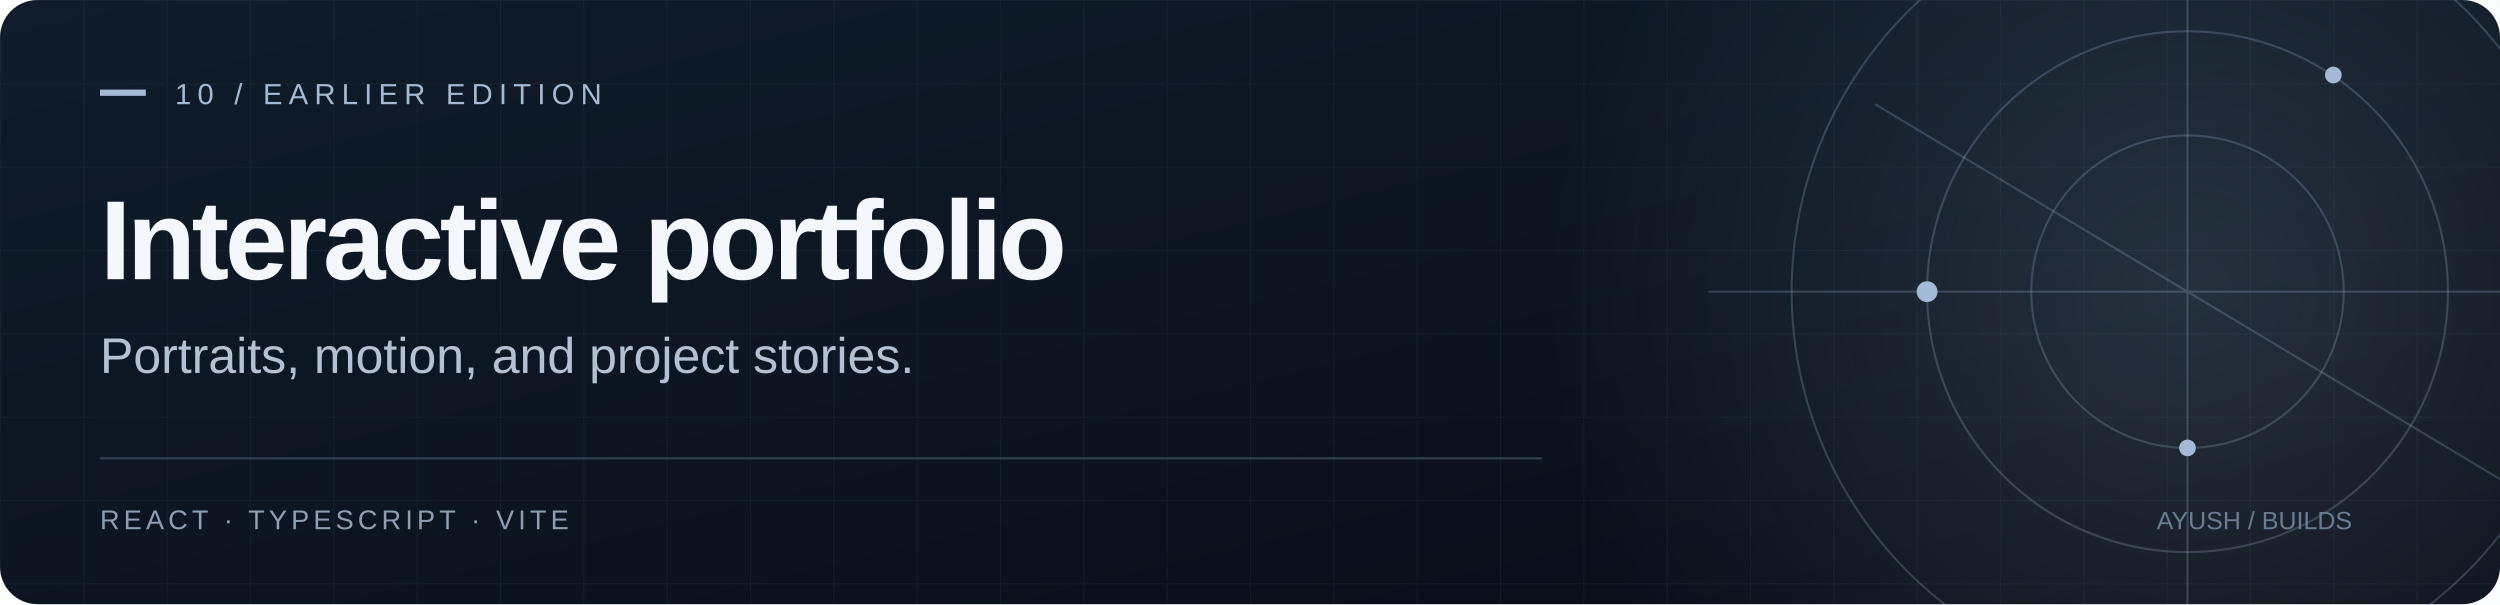
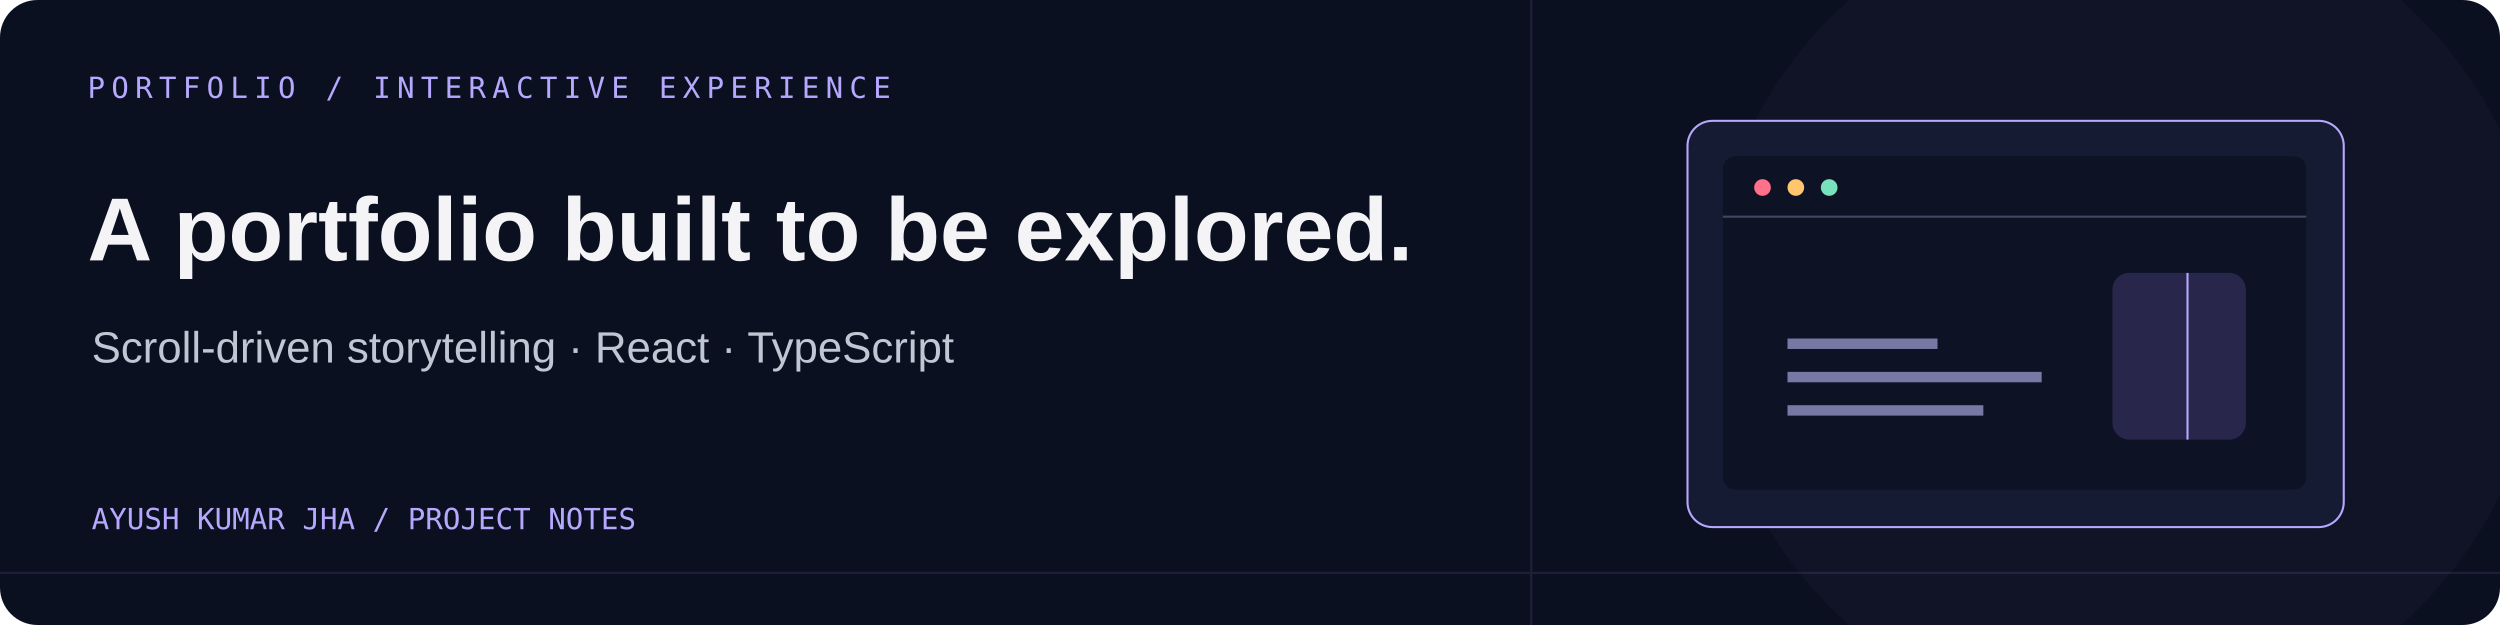
- <svg xmlns="http://www.w3.org/2000/svg" width="1200" height="290" viewBox="0 0 1200 290" role="img" aria-label="Interactive portfolio — Portraits, motion, and project stories.">
-   <defs>
-     <linearGradient id="bg" x2="1" y2="1">
-       <stop stop-color="#101c2b" />
-       <stop offset="1" stop-color="#080d16" />
-     </linearGradient>
-     <radialGradient id="light">
-       <stop stop-color="#a4bad4" stop-opacity=".18" />
-       <stop offset="1" stop-color="#a4bad4" stop-opacity="0" />
-     </radialGradient>
-     <pattern id="grid" width="40" height="40" patternUnits="userSpaceOnUse">
-       <path d="M40 0H0V40" fill="none" stroke="#8295ac" stroke-opacity=".08" />
-     </pattern>
-   </defs>
-   <rect width="1200" height="100%" rx="18" fill="url(#bg)" />
-   <rect width="1200" height="100%" rx="18" fill="url(#grid)" />
-   <circle cx="1050" cy="140" r="310" fill="url(#light)" />
-   <g fill="none" stroke="#a4bad4" stroke-opacity=".24">
-     <circle cx="1050" cy="140" r="75" />
-     <circle cx="1050" cy="140" r="125" />
-     <circle cx="1050" cy="140" r="190" />
-     <path d="M820 140h380M1050 0v290M900 50l300 180" />
-   </g>
-   <g fill="#a4bad4">
-     <circle cx="925" cy="140" r="5" />
-     <circle cx="1120" cy="36" r="4" />
-     <circle cx="1050" cy="215" r="4" />
-     <rect x="48" y="43" width="22" height="3" />
-   </g>
-   <g font-family="Segoe UI,Arial,sans-serif">
-     <text x="84" y="50" font-size="14" letter-spacing="3" fill="#a4bad4">10 / EARLIER EDITION</text>
-     <text x="48" y="134" font-size="54" font-weight="700" letter-spacing="-2" fill="#f4f7fc">Interactive portfolio</text>
-     <text x="48" y="179" font-size="24" font-weight="400" letter-spacing="0" fill="#b4c1d2">Portraits, motion, and project stories.</text>
-     <path d="M48 220H740" stroke="#344153" />
-     <text x="48" y="254" font-size="13" letter-spacing="2" fill="#8e9eb3">REACT · TYPESCRIPT · VITE</text>
-     <text x="1129" y="254" font-size="12" text-anchor="end" fill="#687c93">AYUSH / BUILDS</text>
-   </g>
+ <svg xmlns="http://www.w3.org/2000/svg" width="1200" height="300" viewBox="0 0 1200 300">
+   <style>text{font-family:Segoe UI,Arial,sans-serif}.mono{font-family:Consolas,monospace}@media(prefers-reduced-motion:reduce){animate{display:none}}</style>
+   <rect width="1200" height="300" rx="18" fill="#0b1020" />
+   <path d="M0 275H1200M735 0v300" stroke="#b7a8ff" stroke-opacity=".11" />
+   <circle cx="1020" cy="150" r="200" fill="#b7a8ff" opacity=".035" />
+   <text x="42" y="47" fill="#b7a8ff" font-size="14" letter-spacing="3" class="mono">PORTFOLIO / INTERACTIVE EXPERIENCE</text>
+   <text x="42" y="125" fill="#f4f4f6" font-size="43" font-weight="700">A portfolio built to be explored.</text>
+   <text x="44" y="174" fill="#c0c6d2" font-size="21">Scroll-driven storytelling · React · TypeScript</text>
+   <text x="44" y="254" fill="#b7a8ff" font-size="14" class="mono">AYUSH KUMAR JHA / PROJECT NOTES</text>
+   <rect x="810" y="58" width="315" height="195" rx="12" fill="#141b32" stroke="#b7a8ff" />
+   <rect x="827" y="75" width="280" height="160" rx="6" fill="#0d1325" />
+   <path d="M827 104h280" stroke="#414665" />
+   <circle cx="846" cy="90" r="4" fill="#ff718b" />
+   <circle cx="862" cy="90" r="4" fill="#ffc66d" />
+   <circle cx="878" cy="90" r="4" fill="#78e2bd" />
+   <path d="M858 165h72m-72 16h122m-122 16h94" stroke="#7779a5" stroke-width="5" />
+   <rect x="1014" y="131" width="64" height="80" rx="8" fill="#28264b" />
+   <path d="M1050 131v80" stroke="#b7a8ff" />
</svg>
